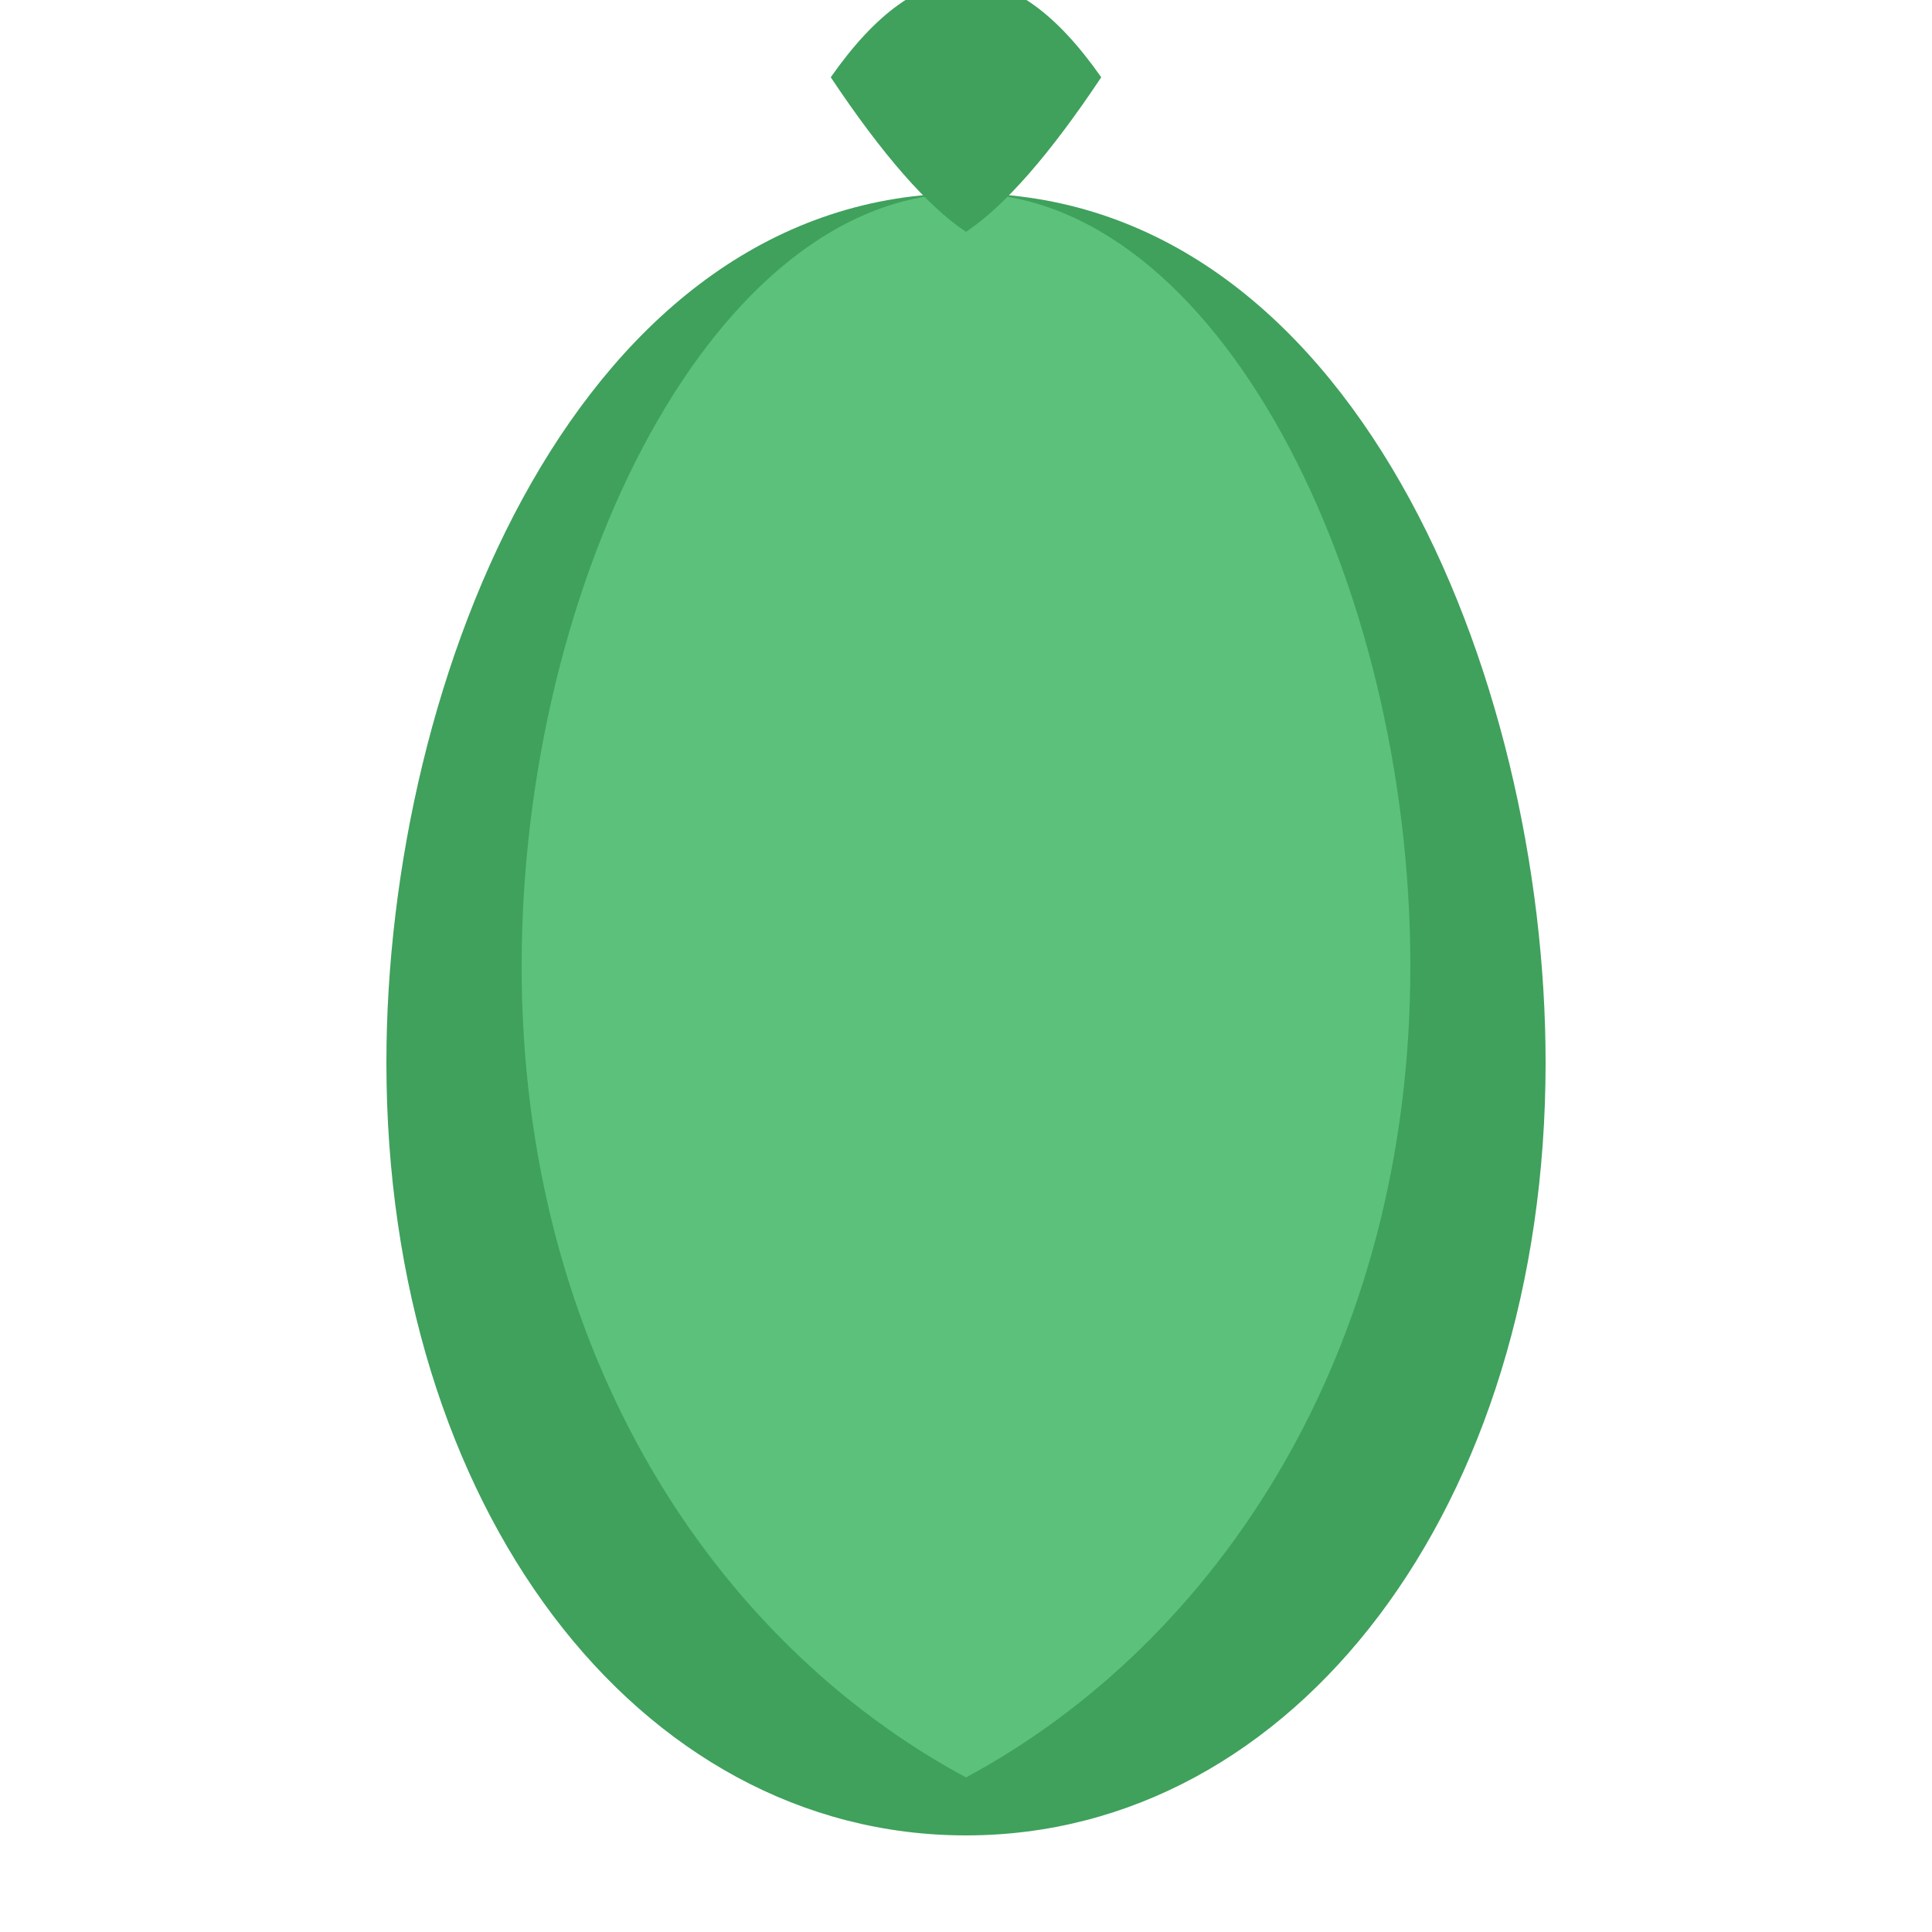
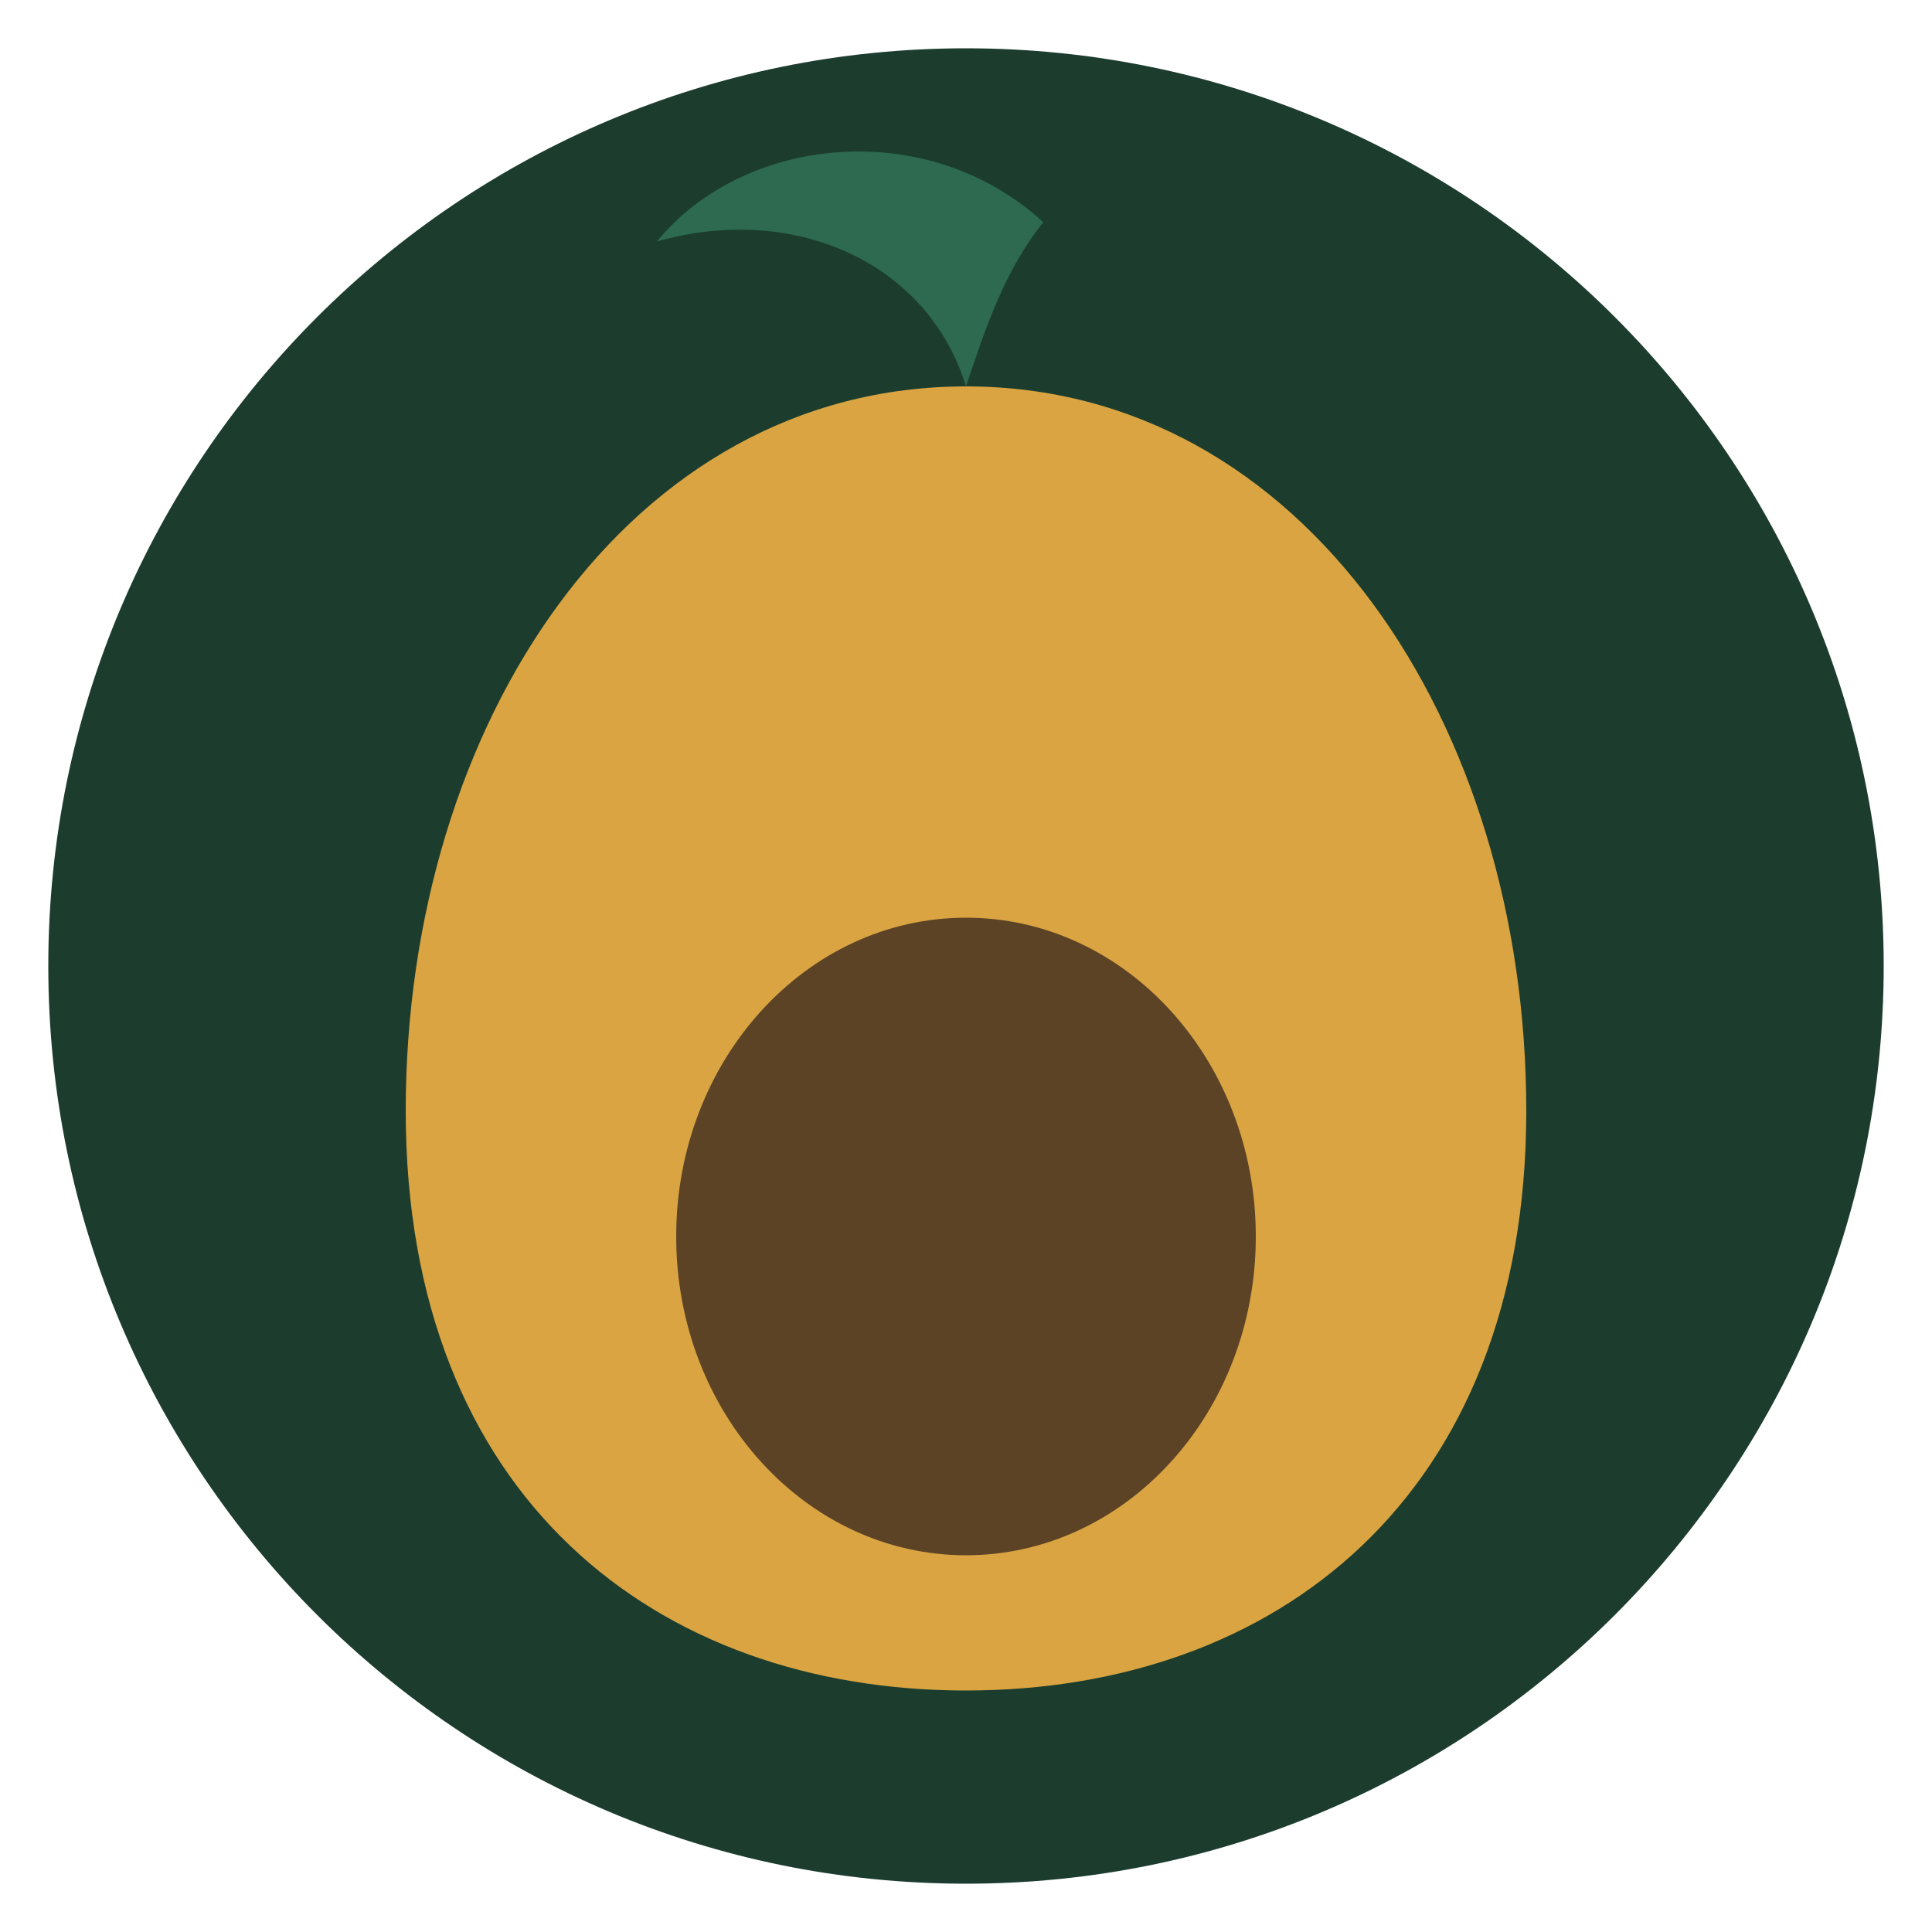
- <svg xmlns="http://www.w3.org/2000/svg" width="32" height="32" viewBox="0 0 70 100">
-   <path d="M35 10 C55 10 65 35 65 55 C65 78 52 95 35 95 C18 95 5 78 5 55 C5 35 15 10 35 10 Z" fill="#3fa15c" />
-   <path d="M35 10 C48 10 58 30 58 50 C58 70 48 85 35 92 C22 85 12 70 12 50 C12 30 22 10 35 10 Z" fill="#5cc17a" />
-   <path d="M28 4 Q35 -6 42 4 Q38 10 35 12 Q32 10 28 4 Z" fill="#3fa15c" />
+ <svg xmlns="http://www.w3.org/2000/svg" viewBox="0 0 200 200">
+   <circle cx="100" cy="100" r="95" fill="#1c3d2e" />
+   <path d="M100 40 C 65 40 42 75 42 115 C 42 155 68 175 100 175 C 132 175 158 155 158 115 C 158 75 135 40 100 40 Z" fill="#d9a441" />
+   <ellipse cx="100" cy="128" rx="30" ry="33" fill="#5c4326" />
+   <path d="M100 40 C 96 27 82 21 68 25 C 77 14 96 12 108 23 C 104 28 102 34 100 40 Z" fill="#2d6a4f" />
</svg>
